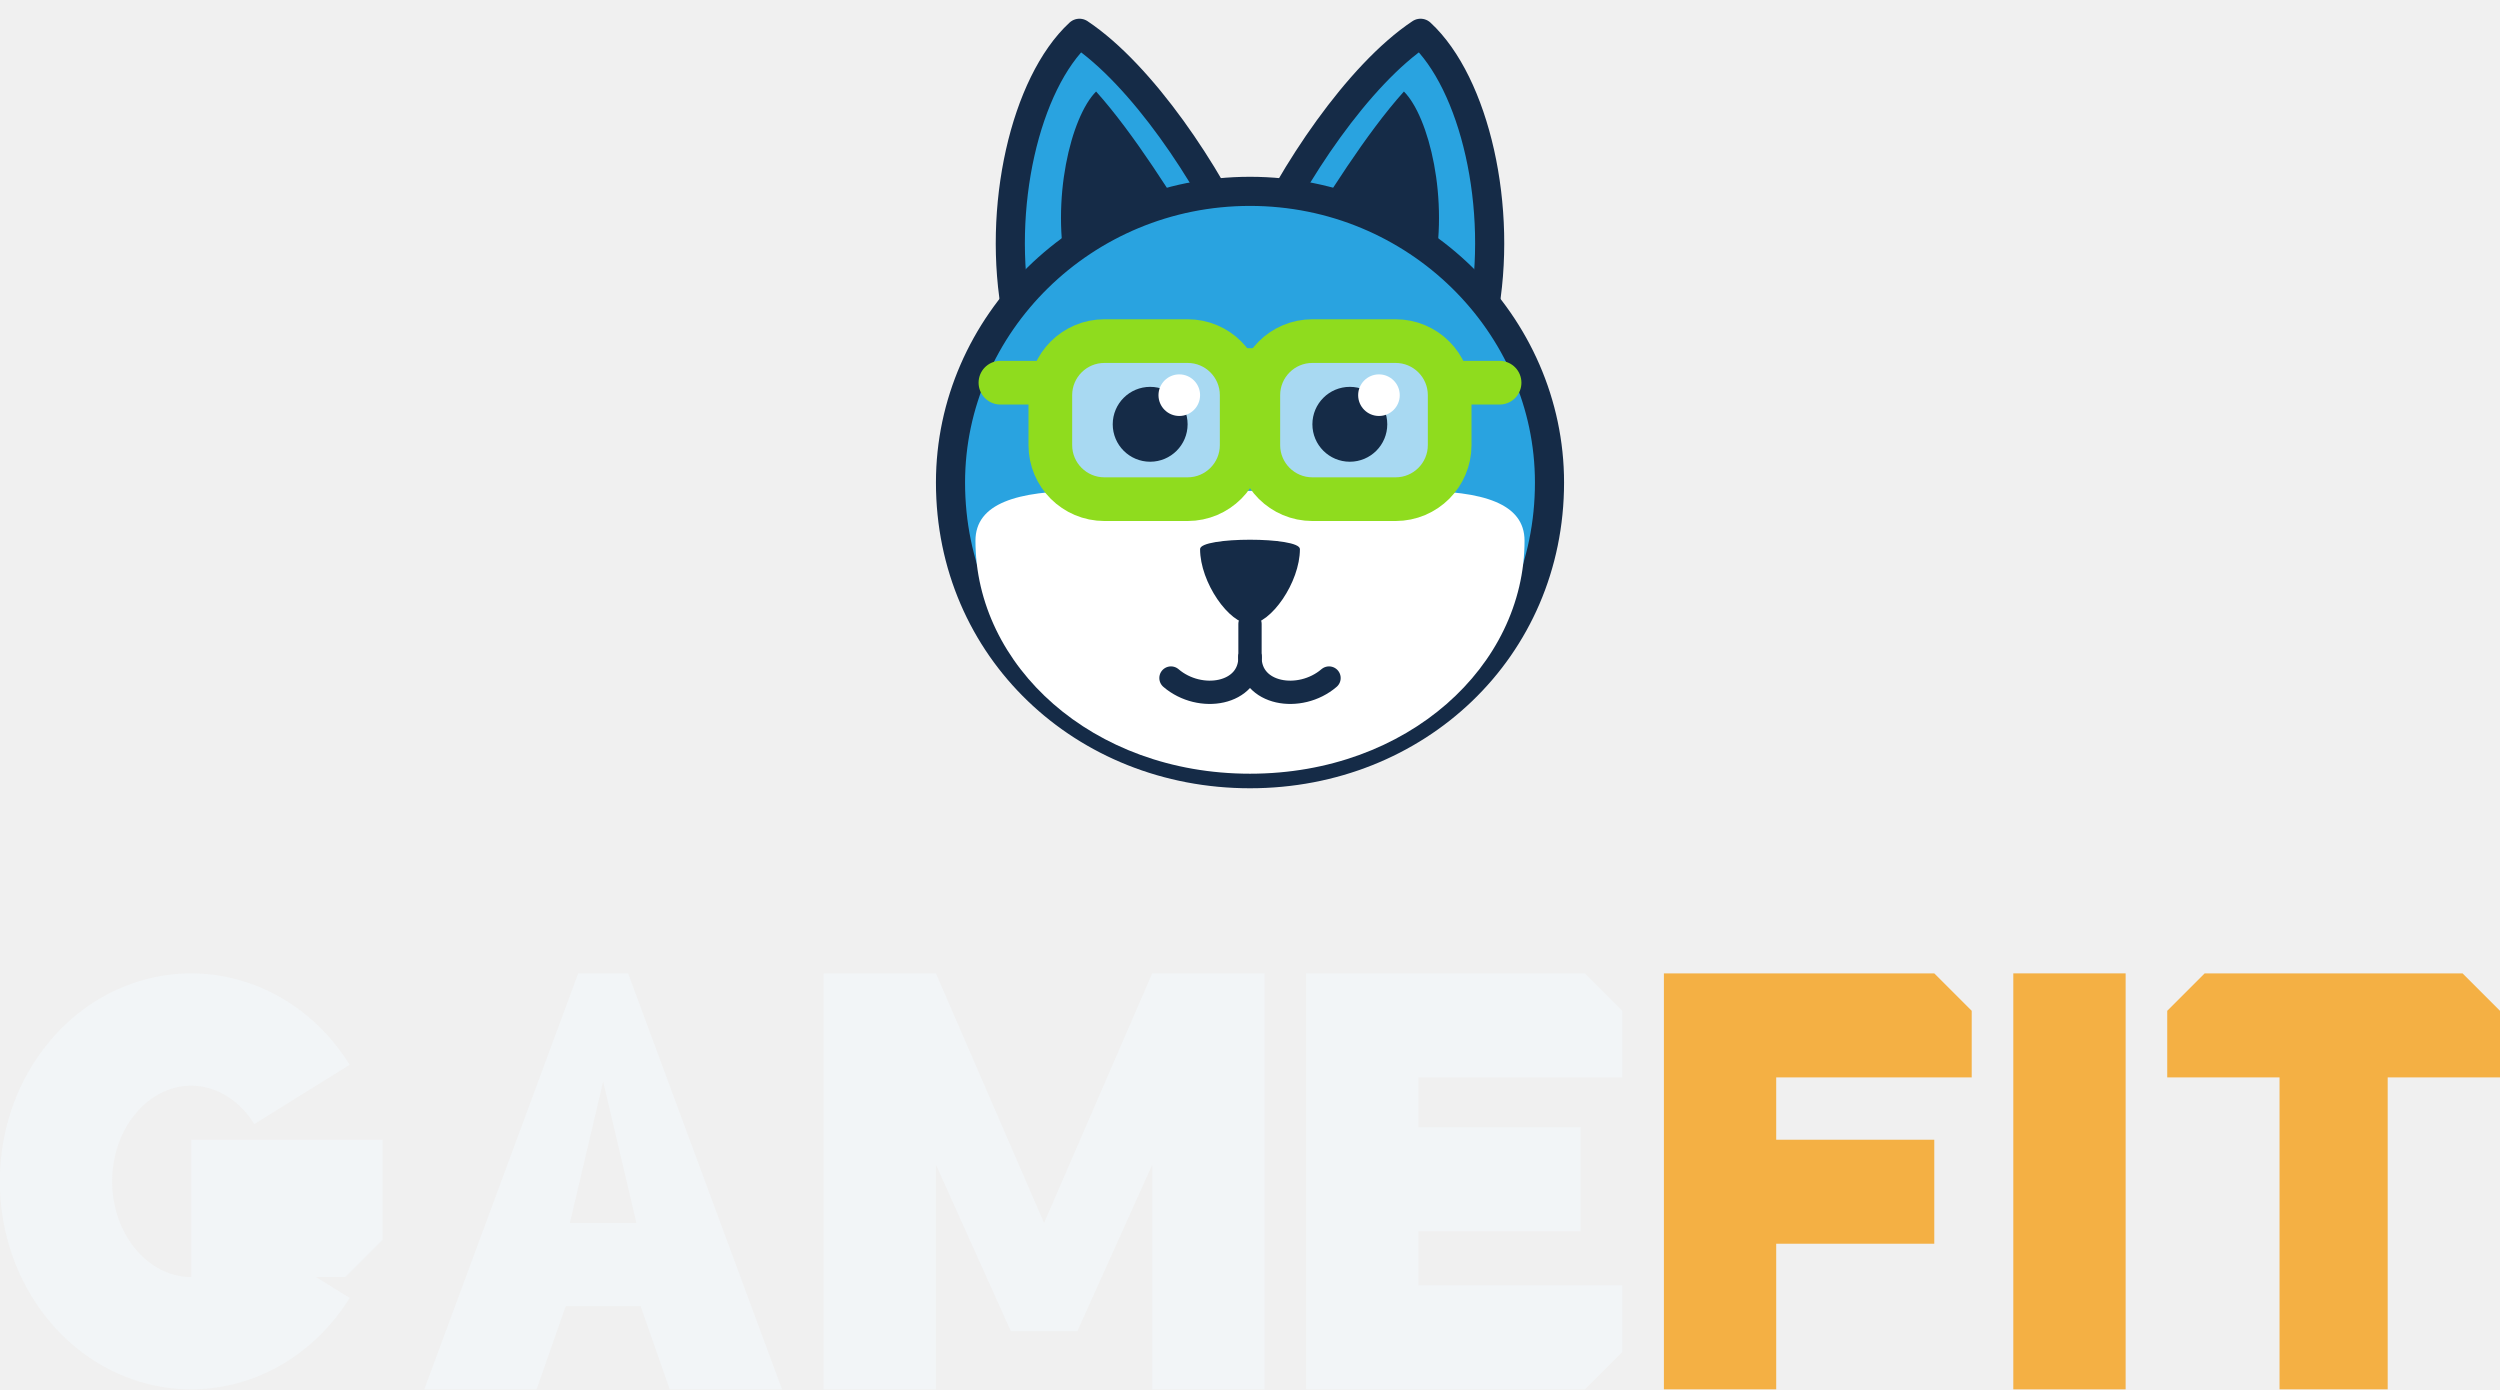
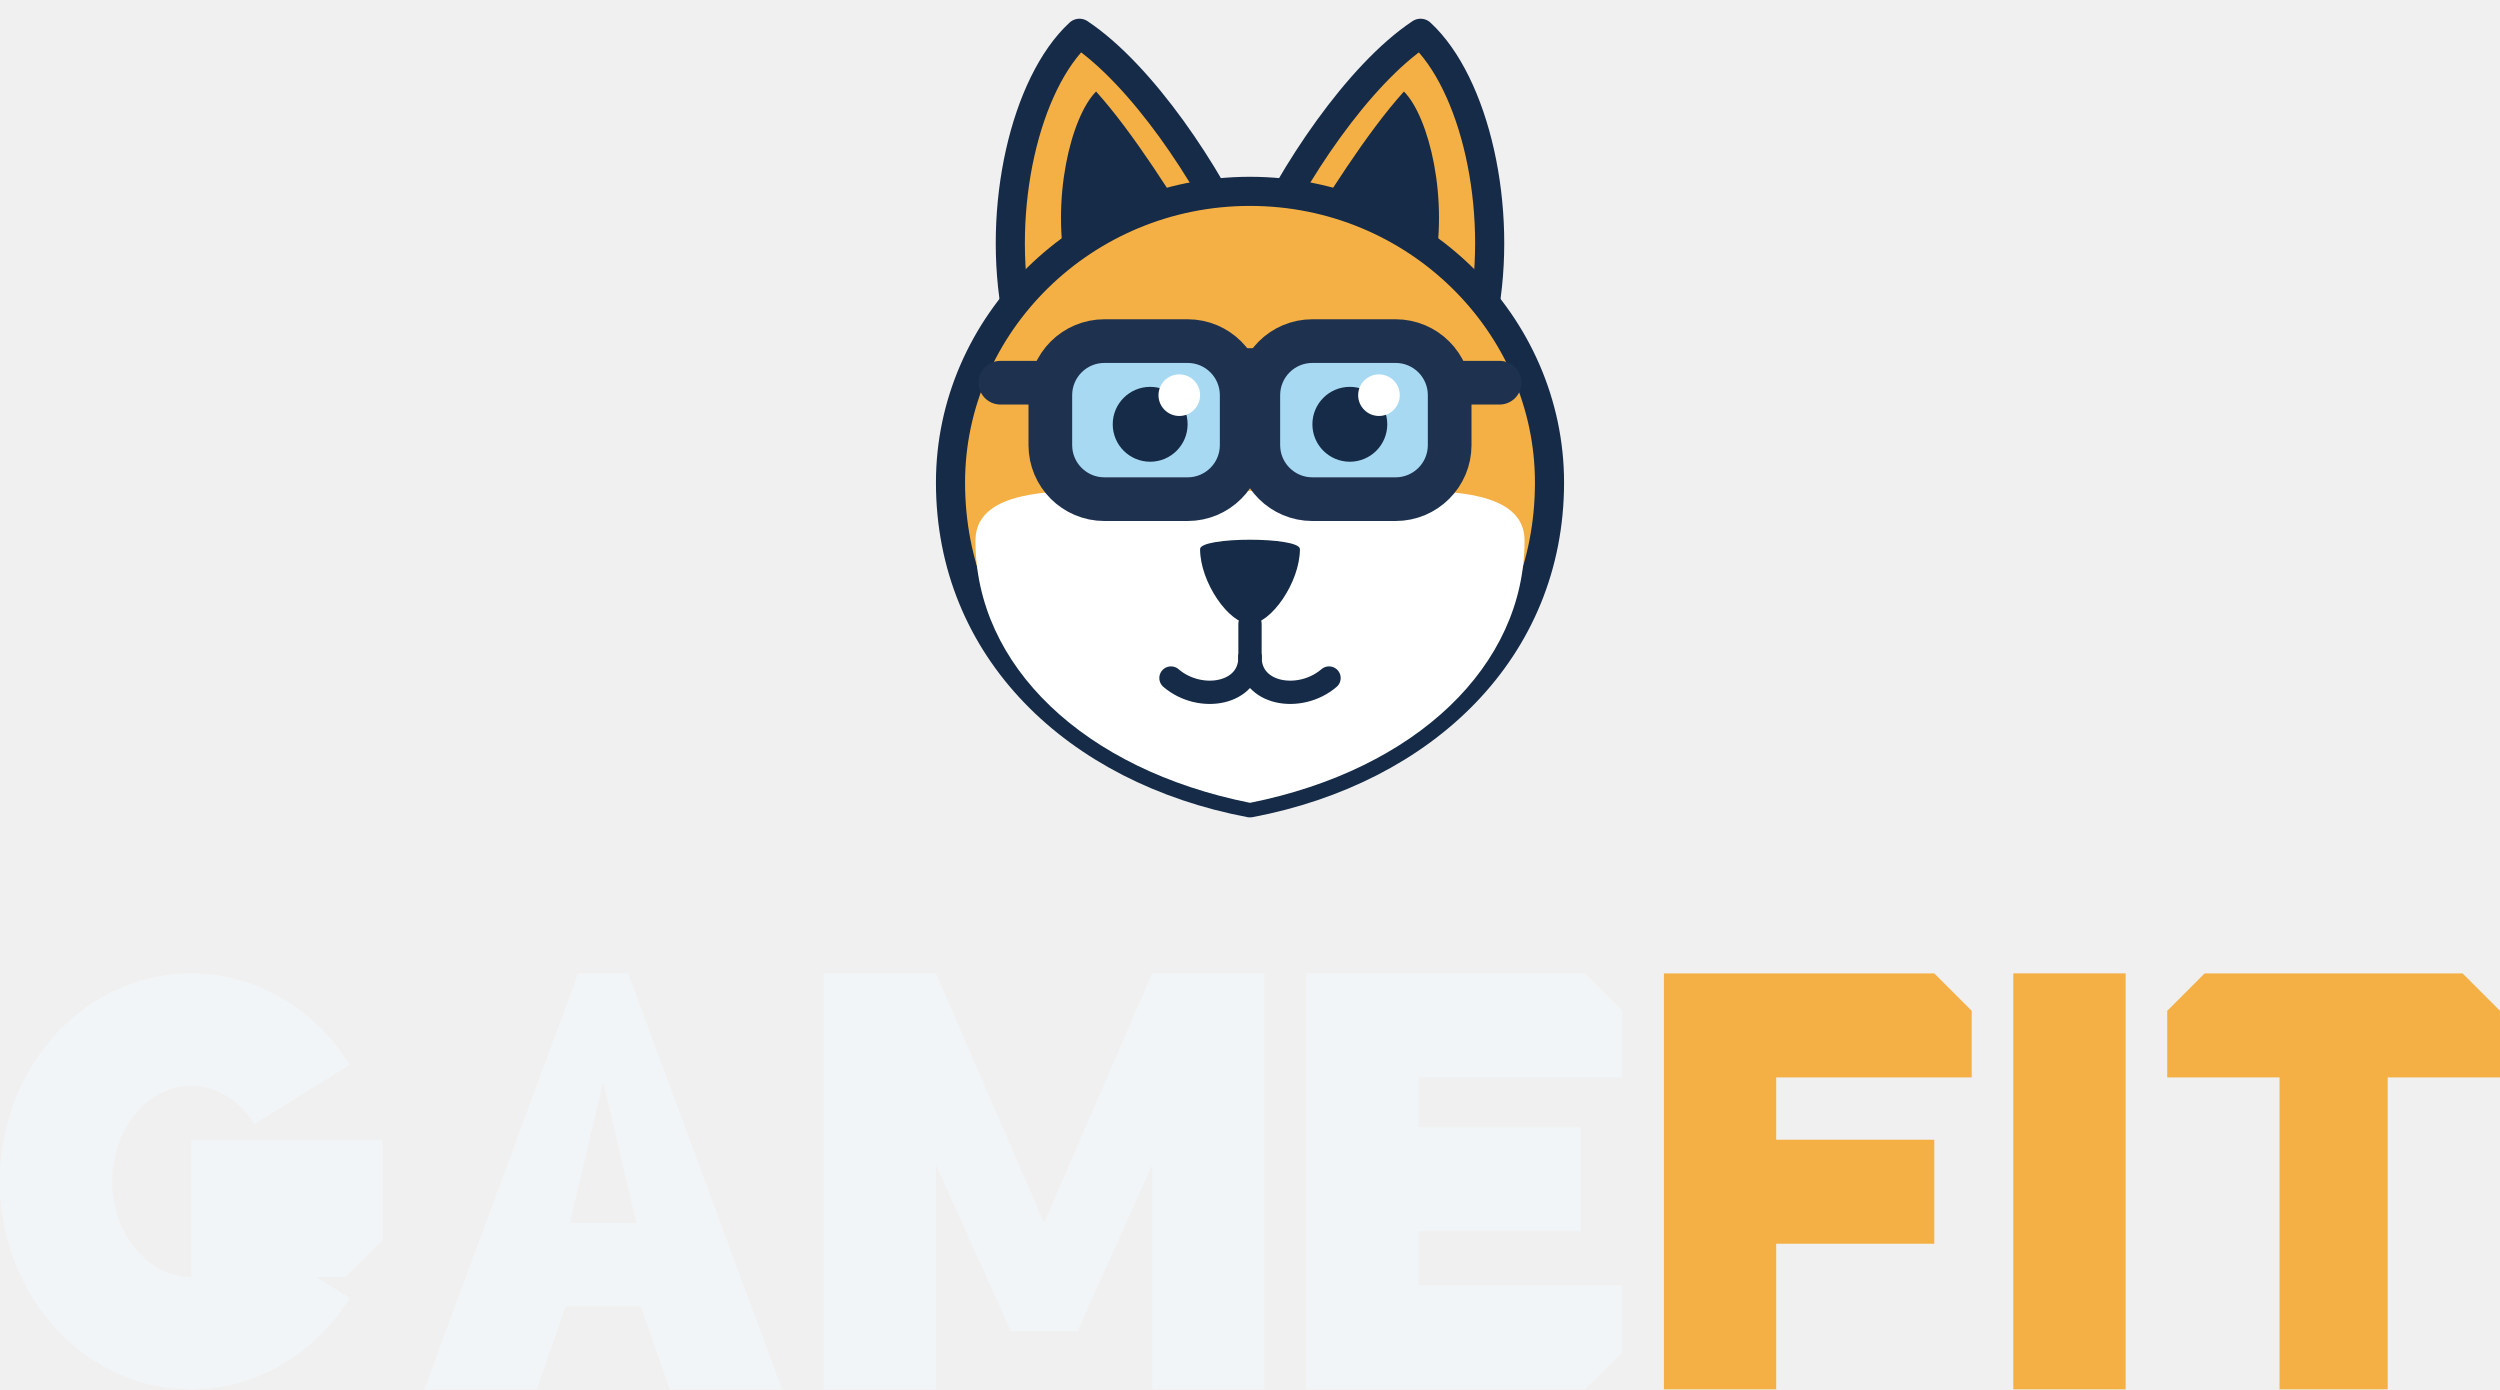
<svg xmlns="http://www.w3.org/2000/svg" viewBox="0 0 601 334" width="601" height="334" role="img" aria-label="GameFit">
  <g transform="translate(200.5,0)">
    <g stroke="#152B47" stroke-width="7" stroke-linejoin="round" stroke-linecap="round">
-       <path d="M44,76 C39,50 46,20 59,8 C74,18 90,42 98,60 Z" fill="#29A3E0" />
-       <path d="M156,76 C161,50 154,20 141,8 C126,18 110,42 102,60 Z" fill="#29A3E0" />
+       <path d="M44,76 C39,50 46,20 59,8 C74,18 90,42 98,60 Z" fill="#F4B044" />
+       <path d="M156,76 C161,50 154,20 141,8 C126,18 110,42 102,60 Z" fill="#F4B044" />
      <path d="M56,66 C52,48 57,28 63,22 C72,32 82,48 88,58 Z" fill="#152B47" stroke="none" />
      <path d="M144,66 C148,48 143,28 137,22 C128,32 118,48 112,58 Z" fill="#152B47" stroke="none" />
-       <path d="M100,46 C60,46 28,78 28,116 C28,156 60,186 100,186 C140,186 172,156 172,116 C172,78 140,46 100,46 Z" fill="#29A3E0" />
-       <path d="M34,130 C34,121 44,118 60,118 L140,118 C156,118 166,121 166,130 C166,160 138,186 100,186 C62,186 34,160 34,130 Z" fill="#FFFFFF" stroke="none" />
-       <path d="M40,92 L52,92" fill="none" stroke="#8FDC1E" stroke-width="10.5" />
-       <path d="M148,92 L160,92" fill="none" stroke="#8FDC1E" stroke-width="10.5" />
-       <path d="M97,90 L103,90" fill="none" stroke="#8FDC1E" stroke-width="12.6" />
-       <rect x="52" y="82" width="46" height="38" rx="13" fill="#A8D9F2" stroke="#8FDC1E" stroke-width="10.5" />
-       <rect x="102" y="82" width="46" height="38" rx="13" fill="#A8D9F2" stroke="#8FDC1E" stroke-width="10.5" />
+       <path d="M100,46 C60,46 28,78 28,116 C28,156 58,185 100,193 C142,185 172,156 172,116 C172,78 140,46 100,46 Z" fill="#F4B044" />
+       <path d="M34,130 C34,121 44,118 60,118 L140,118 C156,118 166,121 166,130 C166,160 140,185 100,193 C60,185 34,160 34,130 Z" fill="#FFFFFF" stroke="none" />
+       <path d="M40,92 L52,92" fill="none" stroke="#1E3250" stroke-width="10.5" />
+       <path d="M148,92 L160,92" fill="none" stroke="#1E3250" stroke-width="10.5" />
+       <path d="M97,90 L103,90" fill="none" stroke="#1E3250" stroke-width="12.6" />
+       <rect x="52" y="82" width="46" height="38" rx="13" fill="#A8D9F2" stroke="#1E3250" stroke-width="10.5" />
+       <rect x="102" y="82" width="46" height="38" rx="13" fill="#A8D9F2" stroke="#1E3250" stroke-width="10.5" />
      <circle cx="76" cy="102" r="9" fill="#152B47" stroke="none" />
      <circle cx="124" cy="102" r="9" fill="#152B47" stroke="none" />
      <circle cx="83" cy="95" r="5" fill="#FFFFFF" stroke="none" />
      <circle cx="131" cy="95" r="5" fill="#FFFFFF" stroke="none" />
      <path d="M88,132 C88,129 112,129 112,132 C112,140 105,150 100,150 C95,150 88,140 88,132 Z" fill="#152B47" stroke="none" />
      <path d="M100,150 L100,158" fill="none" stroke="#152B47" stroke-width="5.6" />
      <path d="M100,158 C100,167 88,169 81,163" fill="none" stroke="#152B47" stroke-width="5.6" />
      <path d="M100,158 C100,167 112,169 119,163" fill="none" stroke="#152B47" stroke-width="5.6" />
    </g>
  </g>
  <g transform="translate(0,234)">
    <g transform="translate(0,0)">
      <path d="M72.6,29.1 A32.5,36.5 0 1 0 72.6,70.9" stroke-width="27" stroke-linecap="butt" fill="none" stroke="#F2F5F7" />
      <path d="M46,40 L92,40 L92,64 L83,73 L46,73 Z" fill="#F2F5F7" />
    </g>
    <g transform="translate(102,0)">
      <path d="M37,0 L49,0 L86,100 L59,100 L52,80 L34,80 L27,100 L0,100 Z M43,26 L35,60 L51,60 Z" fill-rule="evenodd" fill="#F2F5F7" />
    </g>
    <g transform="translate(198,0)">
      <path d="M0,100 L0,0 L27,0 L53,60 L79,0 L106,0 L106,100 L79,100 L79,46 L61,86 L45,86 L27,46 L27,100 Z" fill="#F2F5F7" />
    </g>
    <g transform="translate(314,0)">
      <path d="M0,0 L67,0 L76,9 L76,25 L27,25 L27,37 L66,37 L66,62 L27,62 L27,75 L76,75 L76,91 L67,100 L0,100 Z" fill="#F2F5F7" />
    </g>
    <g transform="translate(400,0)">
      <path d="M0,0 L65,0 L74,9 L74,25 L27,25 L27,40 L65,40 L65,65 L27,65 L27,100 L0,100 Z" fill="#F4B044" />
    </g>
    <g transform="translate(484,0)">
      <path d="M0,0 L27,0 L27,100 L0,100 Z" fill="#F4B044" />
    </g>
    <g transform="translate(521,0)">
      <path d="M9,0 L71,0 L80,9 L80,25 L53,25 L53,100 L27,100 L27,25 L0,25 L0,9 Z" fill="#F4B044" />
    </g>
  </g>
</svg>
